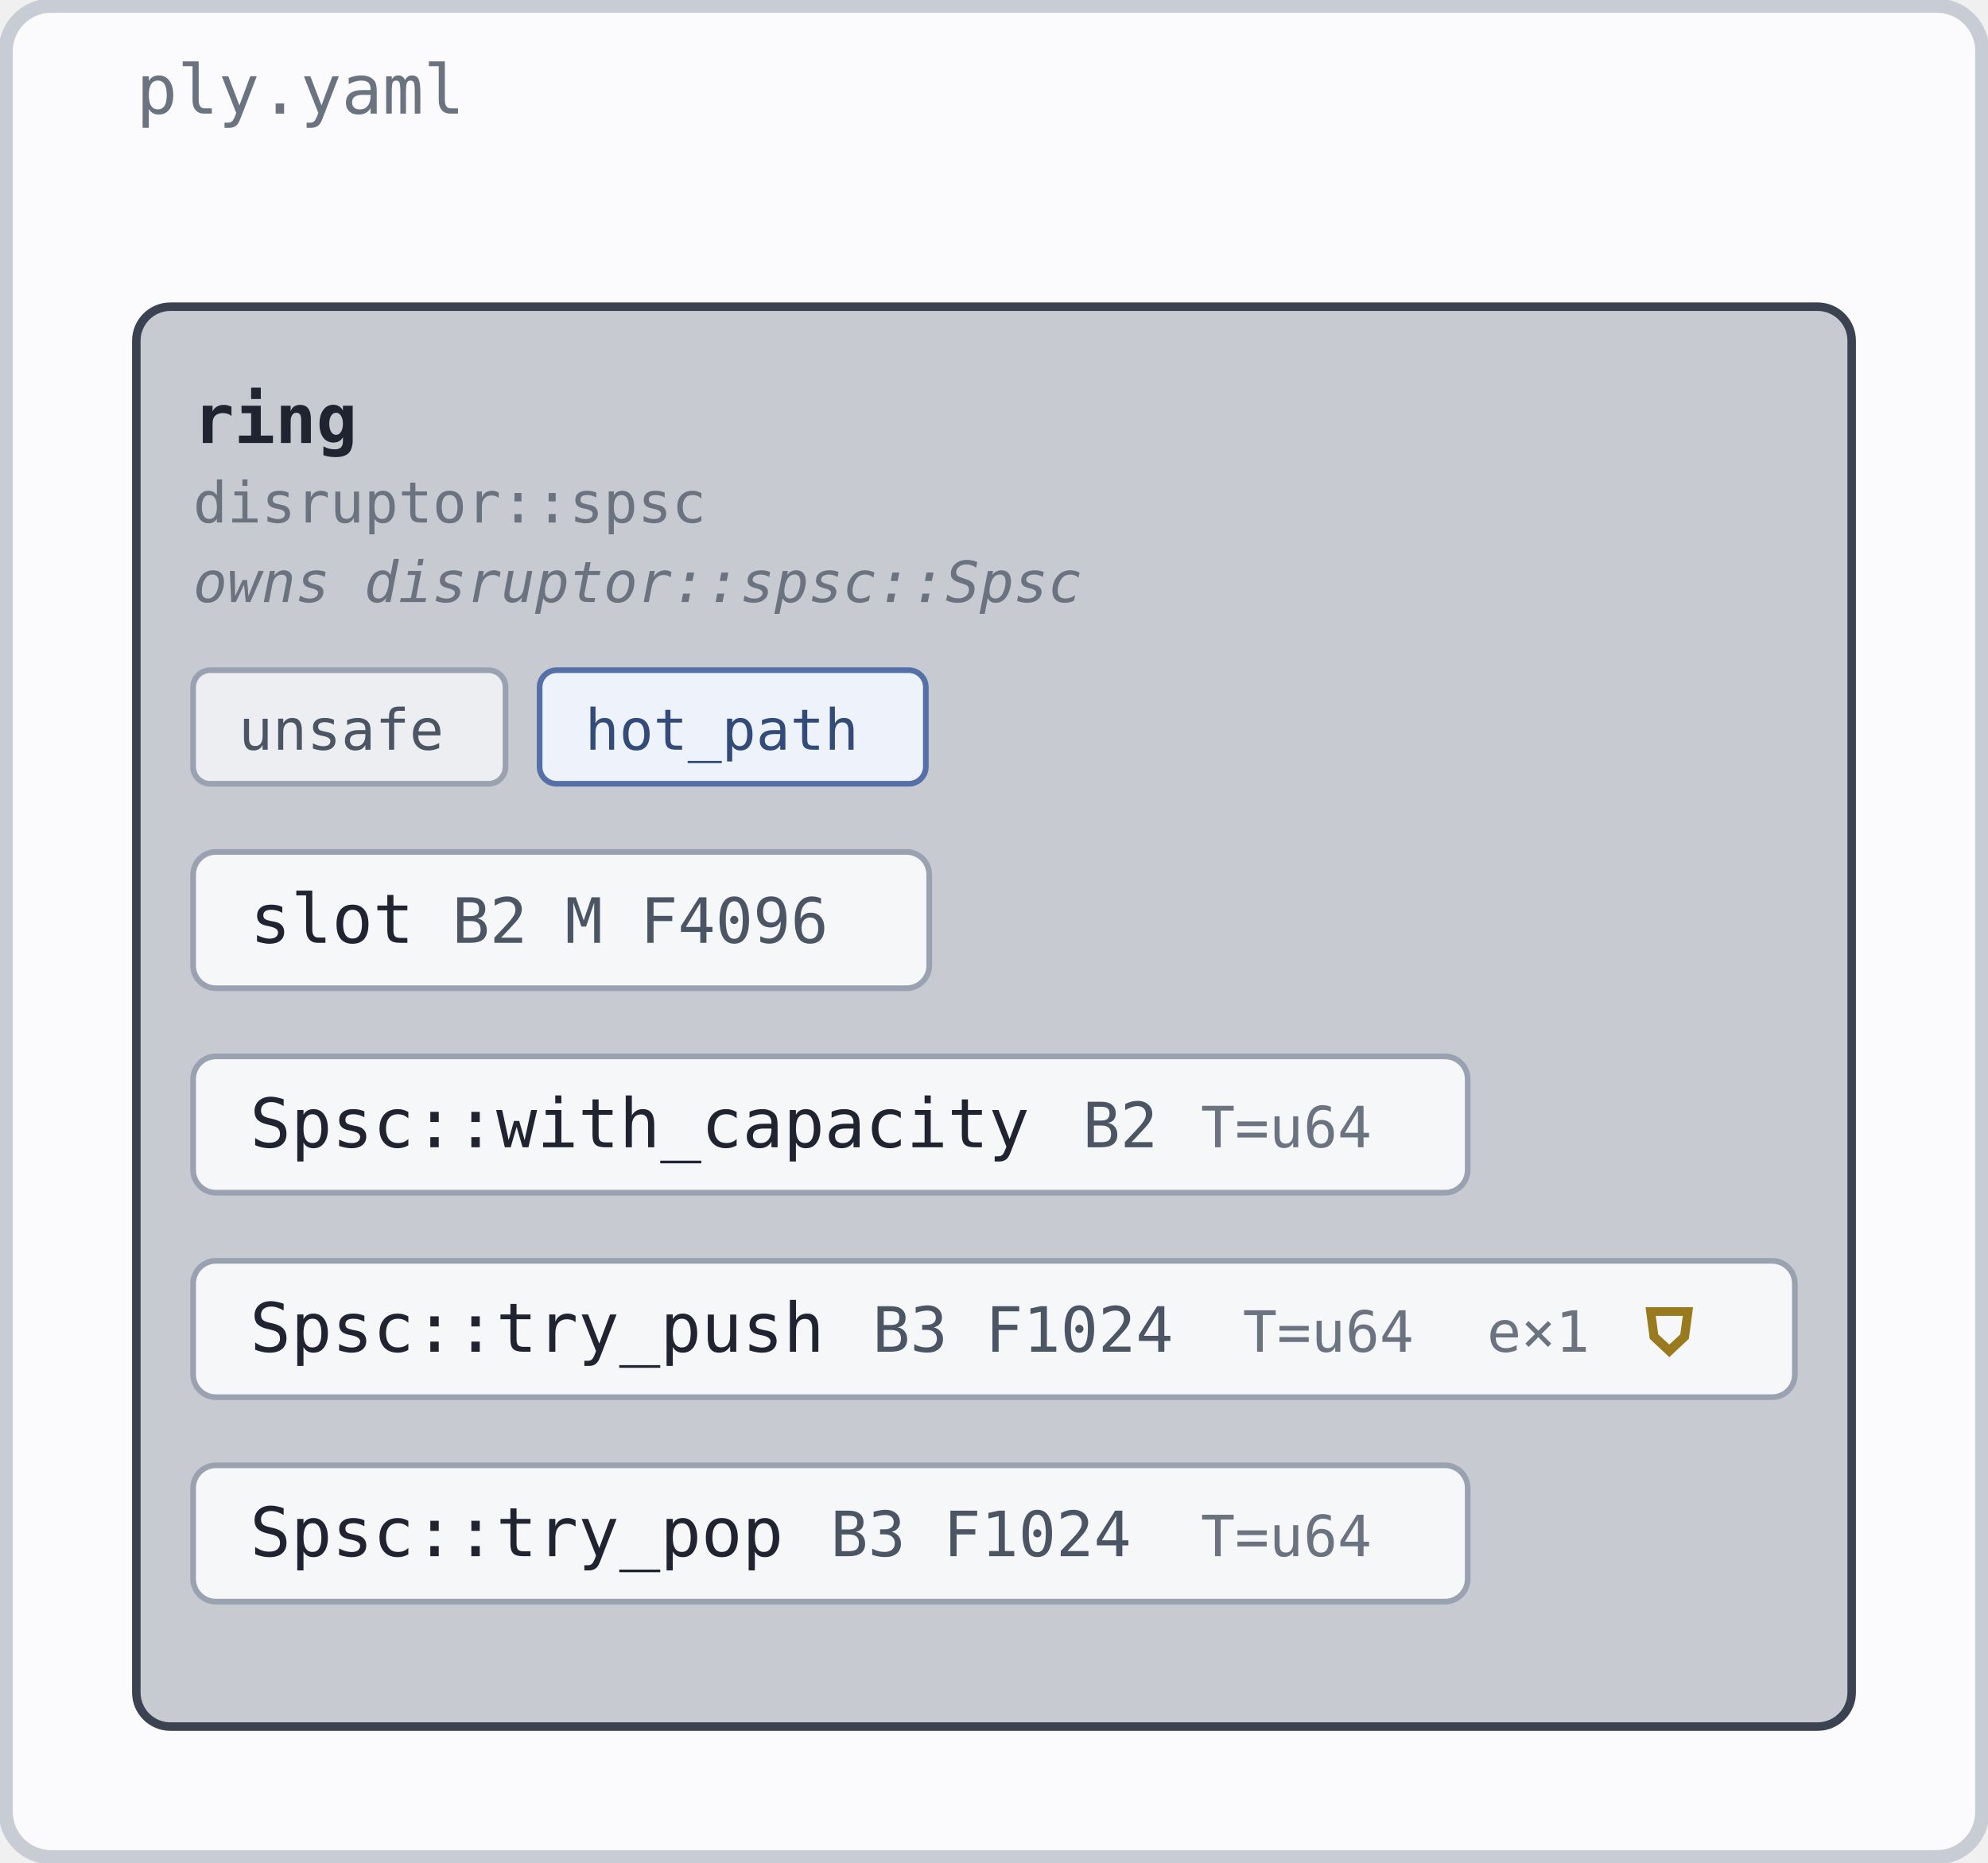
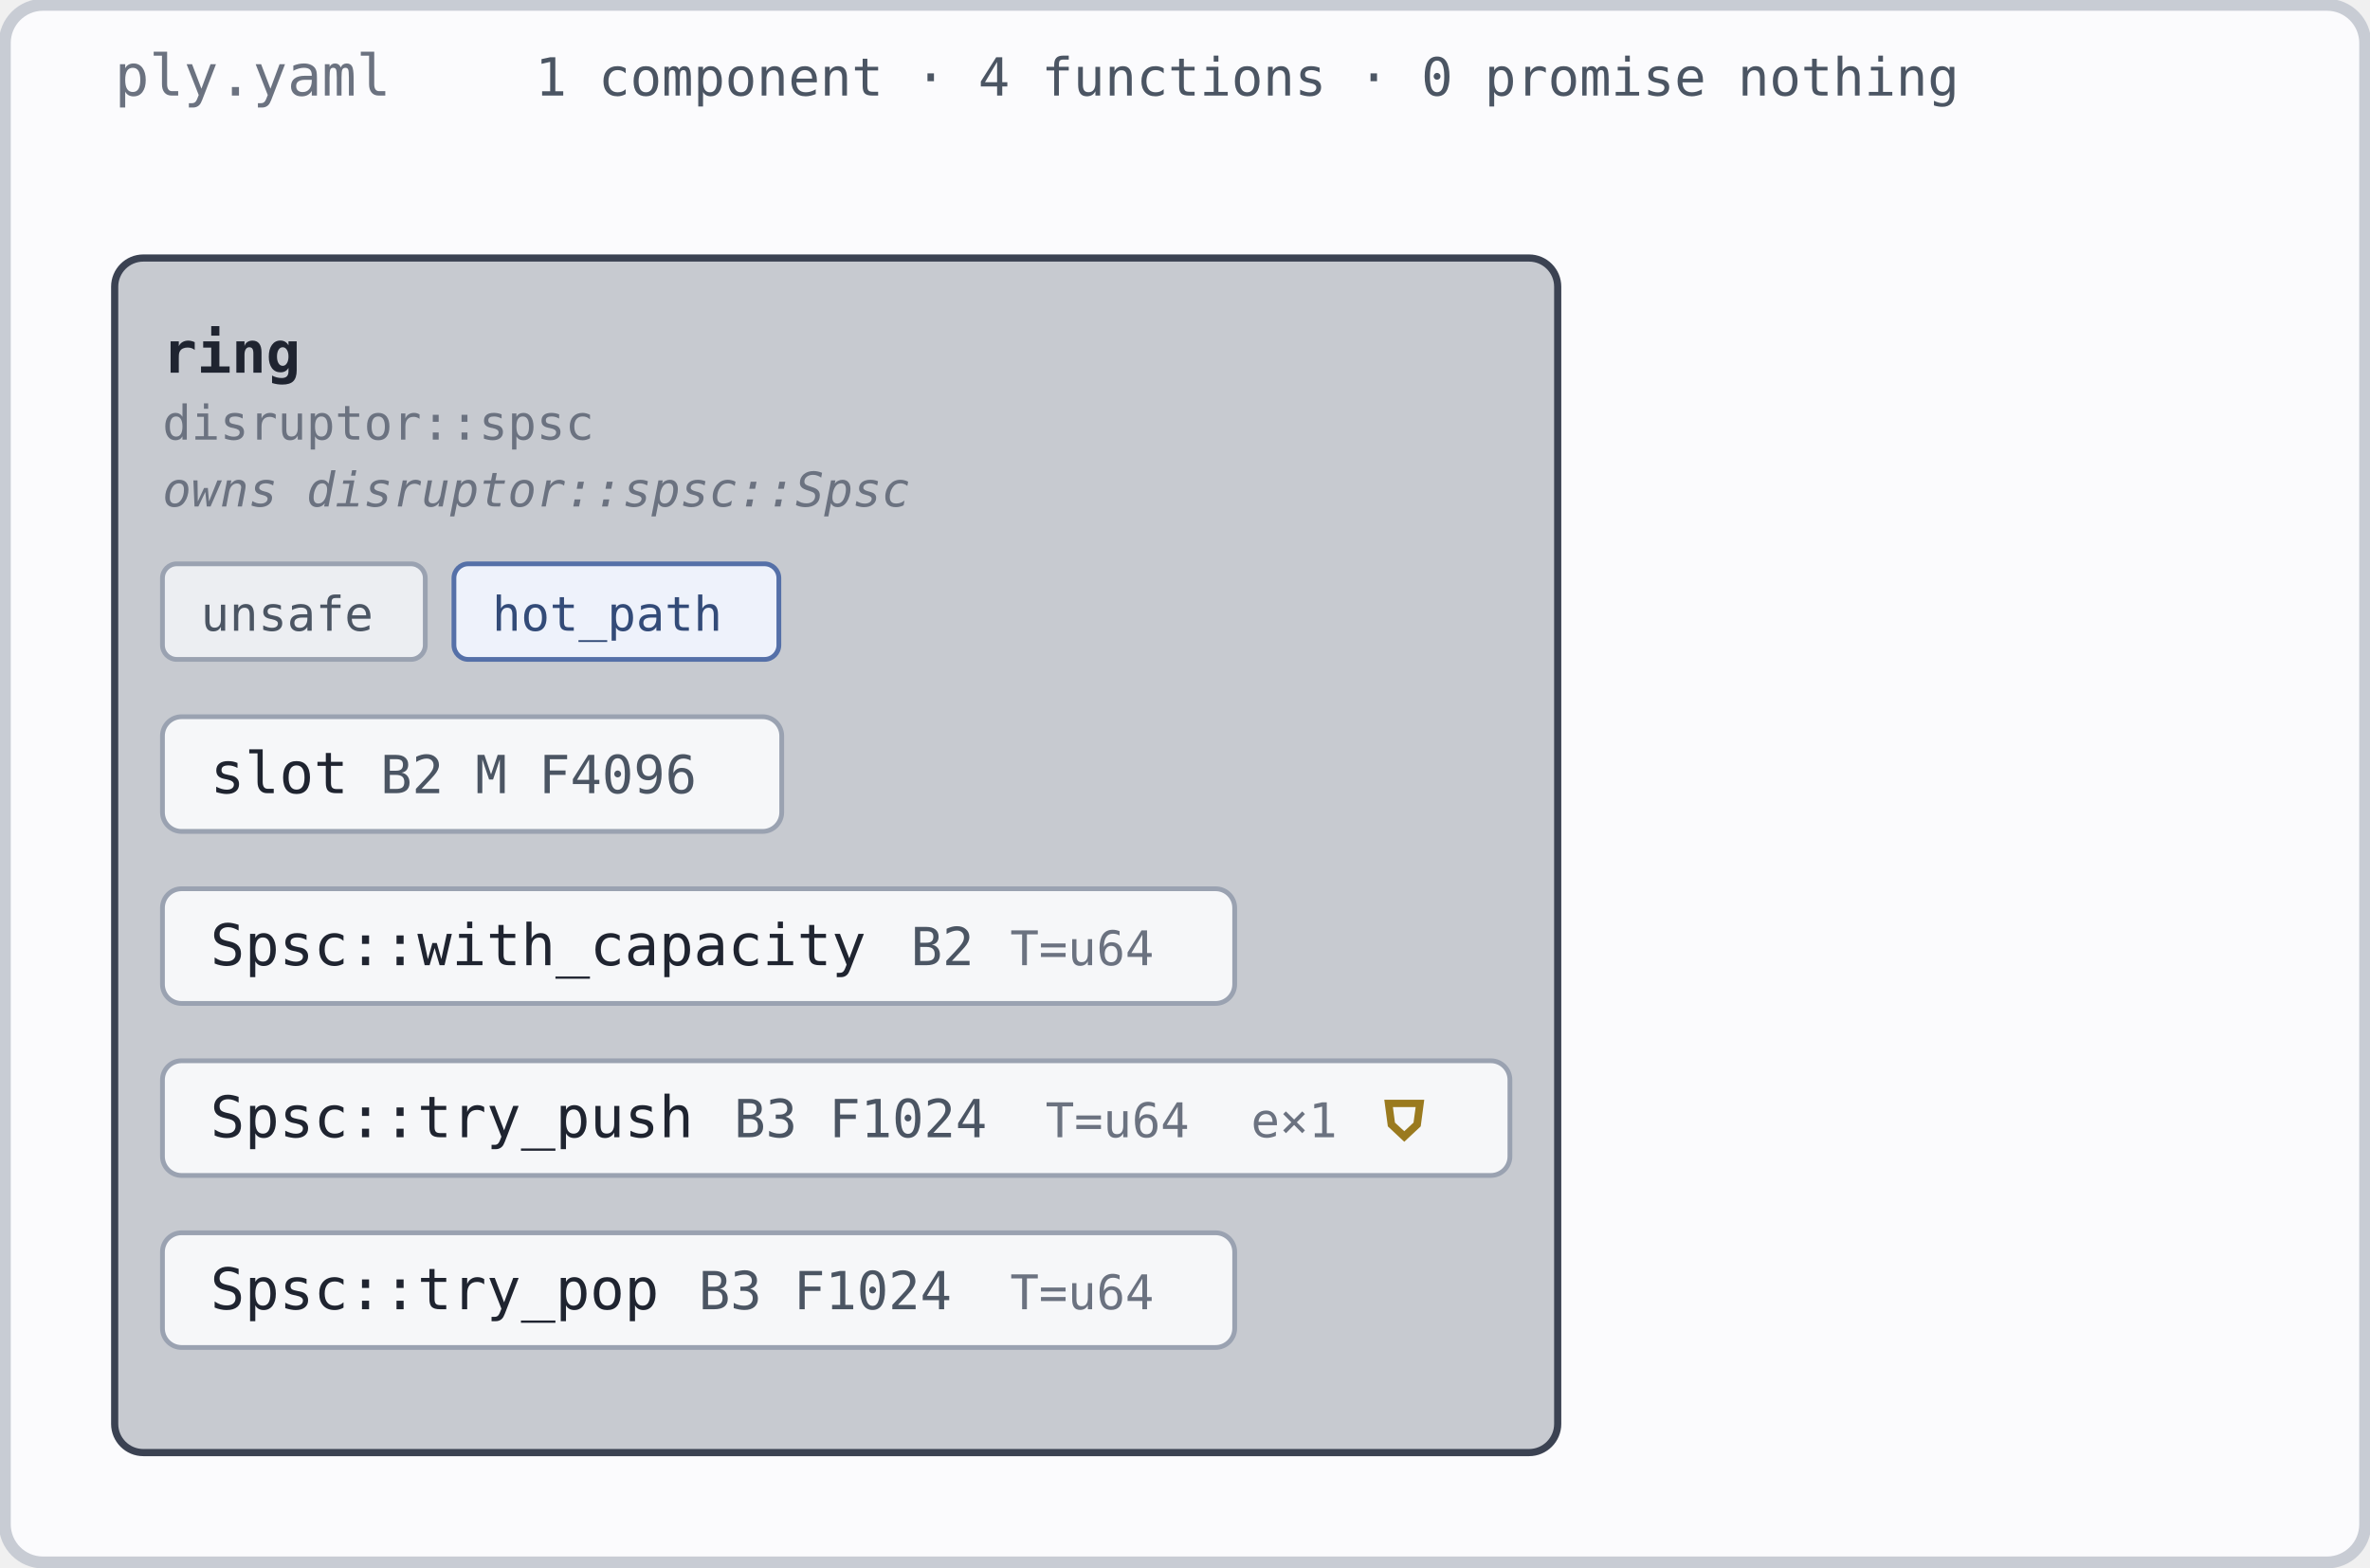
- <svg xmlns="http://www.w3.org/2000/svg" width="350.0" height="328.0" viewBox="0 0 350.0 328.0" font-family="monospace" font-size="12">
-   <style>.workspace-frame{fill:#fbfbfd;stroke:#c8ccd4;stroke-width:2.5}.workspace-title{fill:#6b7280}.component-box{stroke:#3b4252;stroke-width:1.5}.hollow-box{stroke-dasharray:6 4}.collapsed-stack{stroke:#3b4252;stroke-width:1.5}.pure-seal{fill:none;stroke:#3b4252}.strict-notch{fill:#1f2430}.component-name{fill:#1f2430;font-weight:bold}.component-anchor{fill:#6b7280;font-size:10px}.component-owns{fill:#6b7280;font-size:10px;font-style:italic}.ceiling-unclaimed{fill:#fff}.ceiling-tested{fill:#f0f1f2}.ceiling-fuzzed{fill:#dfe1e4}.ceiling-bounded{fill:#c7cad0}.ceiling-proved{fill:#aab0b9}.contract-mark{fill:#1f2430}.fn-clause{font:11px ui-monospace,SFMono-Regular,Menlo,monospace;fill:#3c4658}.cap-badge rect{fill:#eceef2;stroke:#9aa2b1}.cap-badge text{fill:#4b5563;font-size:10px}.profile-tag rect{fill:#eef2fb;stroke:#5570a8}.profile-tag text{fill:#334b78;font-size:10px}.fn-chip-box{fill:#f6f7f9;stroke:#9aa2b1}.fn-chip-box-synth{fill:#ecdff5;stroke:#9aa2b1}.fn-name{fill:#1f2430}.fn-checks{fill:#4b5563;font-size:11px}.fn-check-with{fill:#6b7280;font-size:10px}.fn-examples{fill:#6b7280;font-size:10px}.fn-shield{fill:none;stroke:#9a7a1f;font-size:13px}.unresolved-pin circle,.registry-pin circle{fill:#fff6d8;stroke:#b08900}.pin-label{fill:#7a5c00;font-size:10px;text-anchor:middle}.edge-line{fill:none;stroke:#3b4252;stroke-width:1.5}.edge-label{fill:#3b4252;font-size:10px;text-anchor:middle}.deny-line{fill:none;stroke:#c9534f;stroke-width:1.5}.deny-bar{stroke:#c9534f;stroke-width:3}.deny-except{fill:#8f2f2c;font-size:10px;text-anchor:middle}.any-node circle{fill:#eceef2;stroke:#9aa2b1}.any-label{fill:#4b5563;text-anchor:middle}.external-box{fill:none;stroke:#3b4252;stroke-width:1.5}#arrow path{fill:#3b4252}</style>
+ <svg xmlns="http://www.w3.org/2000/svg" width="496.0" height="328.0" viewBox="0 0 496.0 328.0" font-family="monospace" font-size="12">
+   <style>.workspace-frame{fill:#fbfbfd;stroke:#c8ccd4;stroke-width:2.5}.workspace-title{fill:#6b7280}.verdict-strip-text{fill:#4b5563;font-size:11px}.component-box{stroke:#3b4252;stroke-width:1.5}.hollow-box{stroke-dasharray:6 4}.collapsed-stack{stroke:#3b4252;stroke-width:1.5}.pure-seal{fill:none;stroke:#3b4252}.strict-notch{fill:#1f2430}.component-name{fill:#1f2430;font-weight:bold}.component-anchor{fill:#6b7280;font-size:10px}.component-owns{fill:#6b7280;font-size:10px;font-style:italic}.ceiling-unclaimed{fill:url(#unclaimed-hatch)}.ceiling-tested{fill:#f0f1f2}.ceiling-fuzzed{fill:#dfe1e4}.ceiling-bounded{fill:#c7cad0}.ceiling-proved{fill:#aab0b9}.contract-mark{fill:#1f2430}.fn-clause{font:11px ui-monospace,SFMono-Regular,Menlo,monospace;fill:#3c4658}.cap-badge rect{fill:#eceef2;stroke:#9aa2b1}.cap-badge text{fill:#4b5563;font-size:10px}.profile-tag rect{fill:#eef2fb;stroke:#5570a8}.profile-tag text{fill:#334b78;font-size:10px}.fn-chip-box{fill:#f6f7f9;stroke:#9aa2b1}.fn-chip-box-synth{fill:#ecdff5;stroke:#9aa2b1}.fn-name{fill:#1f2430}.fn-checks{fill:#4b5563;font-size:11px}.fn-check-with{fill:#6b7280;font-size:10px}.fn-examples{fill:#6b7280;font-size:10px}.fn-shield{fill:none;stroke:#9a7a1f;font-size:13px}.unresolved-pin circle,.registry-pin circle{fill:#fff6d8;stroke:#b08900}.pin-label{fill:#7a5c00;font-size:10px;text-anchor:middle}.edge-line{fill:none;stroke:#3b4252;stroke-width:1.5}.edge-label{fill:#3b4252;font-size:10px;text-anchor:middle}.deny-line{fill:none;stroke:#c9534f;stroke-width:1.5}.deny-bar{stroke:#c9534f;stroke-width:3}.deny-except{fill:#8f2f2c;font-size:10px;text-anchor:middle}.any-node circle{fill:#eceef2;stroke:#9aa2b1}.any-label{fill:#4b5563;text-anchor:middle}.external-box{fill:none;stroke:#3b4252;stroke-width:1.5}#arrow path{fill:#3b4252}</style>
  <defs>
    <marker id="arrow" viewBox="0 0 10 10" refX="8" refY="5" markerWidth="7" markerHeight="7" orient="auto-start-reverse">
      <path d="M 0 0 L 10 5 L 0 10 z" />
    </marker>
+     <pattern id="unclaimed-hatch" patternUnits="userSpaceOnUse" width="8" height="8" patternTransform="rotate(45)">
+       <rect width="8" height="8" fill="#fff" />
+       <line x1="0" y1="0" x2="0" y2="8" stroke="#c8ccd4" stroke-width="2" />
+     </pattern>
  </defs>
-   <rect class="workspace-frame" x="1" y="1" width="348.0" height="326.0" rx="8" />
+   <rect class="workspace-frame" x="1" y="1" width="494.0" height="326.0" rx="8" />
  <g>
    <text class="workspace-title" x="24.0" y="20">ply.yaml</text>
+   </g>
+   <g class="verdict-strip">
+     <text class="verdict-strip-text" x="112.0" y="20">1 component · 4 functions · 0 promise nothing</text>
  </g>
  <g transform="translate(24.0,54.0)">
    <g class="component" data-name="ring">
      <rect class="component-box ceiling-bounded" x="0" y="0" width="302.0" height="250.0" rx="6" />
      <text class="component-name" x="10.0" y="24.0">ring</text>
      <text class="component-anchor" x="10.0" y="38.0">disruptor::spsc</text>
      <text class="component-owns" x="10.0" y="52.0">owns disruptor::spsc::Spsc</text>
      <g class="cap-badge">
        <rect x="10.0" y="64.0" width="55.0" height="20.0" rx="3" />
        <text x="18.0" y="78.0">unsafe</text>
      </g>
      <g class="profile-tag">
        <rect x="71.0" y="64.0" width="68.0" height="20.0" rx="3" />
        <text x="79.0" y="78.0">hot_path</text>
      </g>
      <g transform="translate(10.0,96.0)">
        <g class="fn-chip" data-fn="slot">
          <rect class="fn-chip-box" x="0" y="0" width="129.6" height="24.0" rx="4" />
          <text class="fn-name" x="10.0" y="16.0">slot</text>
          <text class="fn-checks" x="45.6" y="16.0">B2 M F4096</text>
        </g>
      </g>
      <g transform="translate(10.0,132.0)">
        <g class="fn-chip" data-fn="Spsc::with_capacity">
          <rect class="fn-chip-box" x="0" y="0" width="224.4" height="24.0" rx="4" />
          <text class="fn-name" x="10.0" y="16.0">Spsc::with_capacity</text>
          <text class="fn-checks" x="156.6" y="16.0">B2</text>
          <text class="fn-check-with" x="177.4" y="16.0">T=u64</text>
        </g>
      </g>
      <g transform="translate(10.0,168.0)">
        <g class="fn-chip" data-fn="Spsc::try_push">
          <rect class="fn-chip-box" x="0" y="0" width="282.0" height="24.0" rx="4" />
          <text class="fn-name" x="10.0" y="16.0">Spsc::try_push</text>
          <text class="fn-checks" x="119.6" y="16.0">B3 F1024</text>
          <text class="fn-check-with" x="184.8" y="16.0">T=u64</text>
          <text class="fn-examples" x="227.8" y="16.0">e×1</text>
          <g class="fn-shield">
            <text x="256.0" y="16.0">⛉</text>
          </g>
        </g>
      </g>
      <g transform="translate(10.0,204.0)">
        <g class="fn-chip" data-fn="Spsc::try_pop">
          <rect class="fn-chip-box" x="0" y="0" width="224.4" height="24.0" rx="4" />
          <text class="fn-name" x="10.0" y="16.0">Spsc::try_pop</text>
          <text class="fn-checks" x="112.2" y="16.0">B3 F1024</text>
          <text class="fn-check-with" x="177.4" y="16.0">T=u64</text>
        </g>
      </g>
    </g>
  </g>
</svg>
